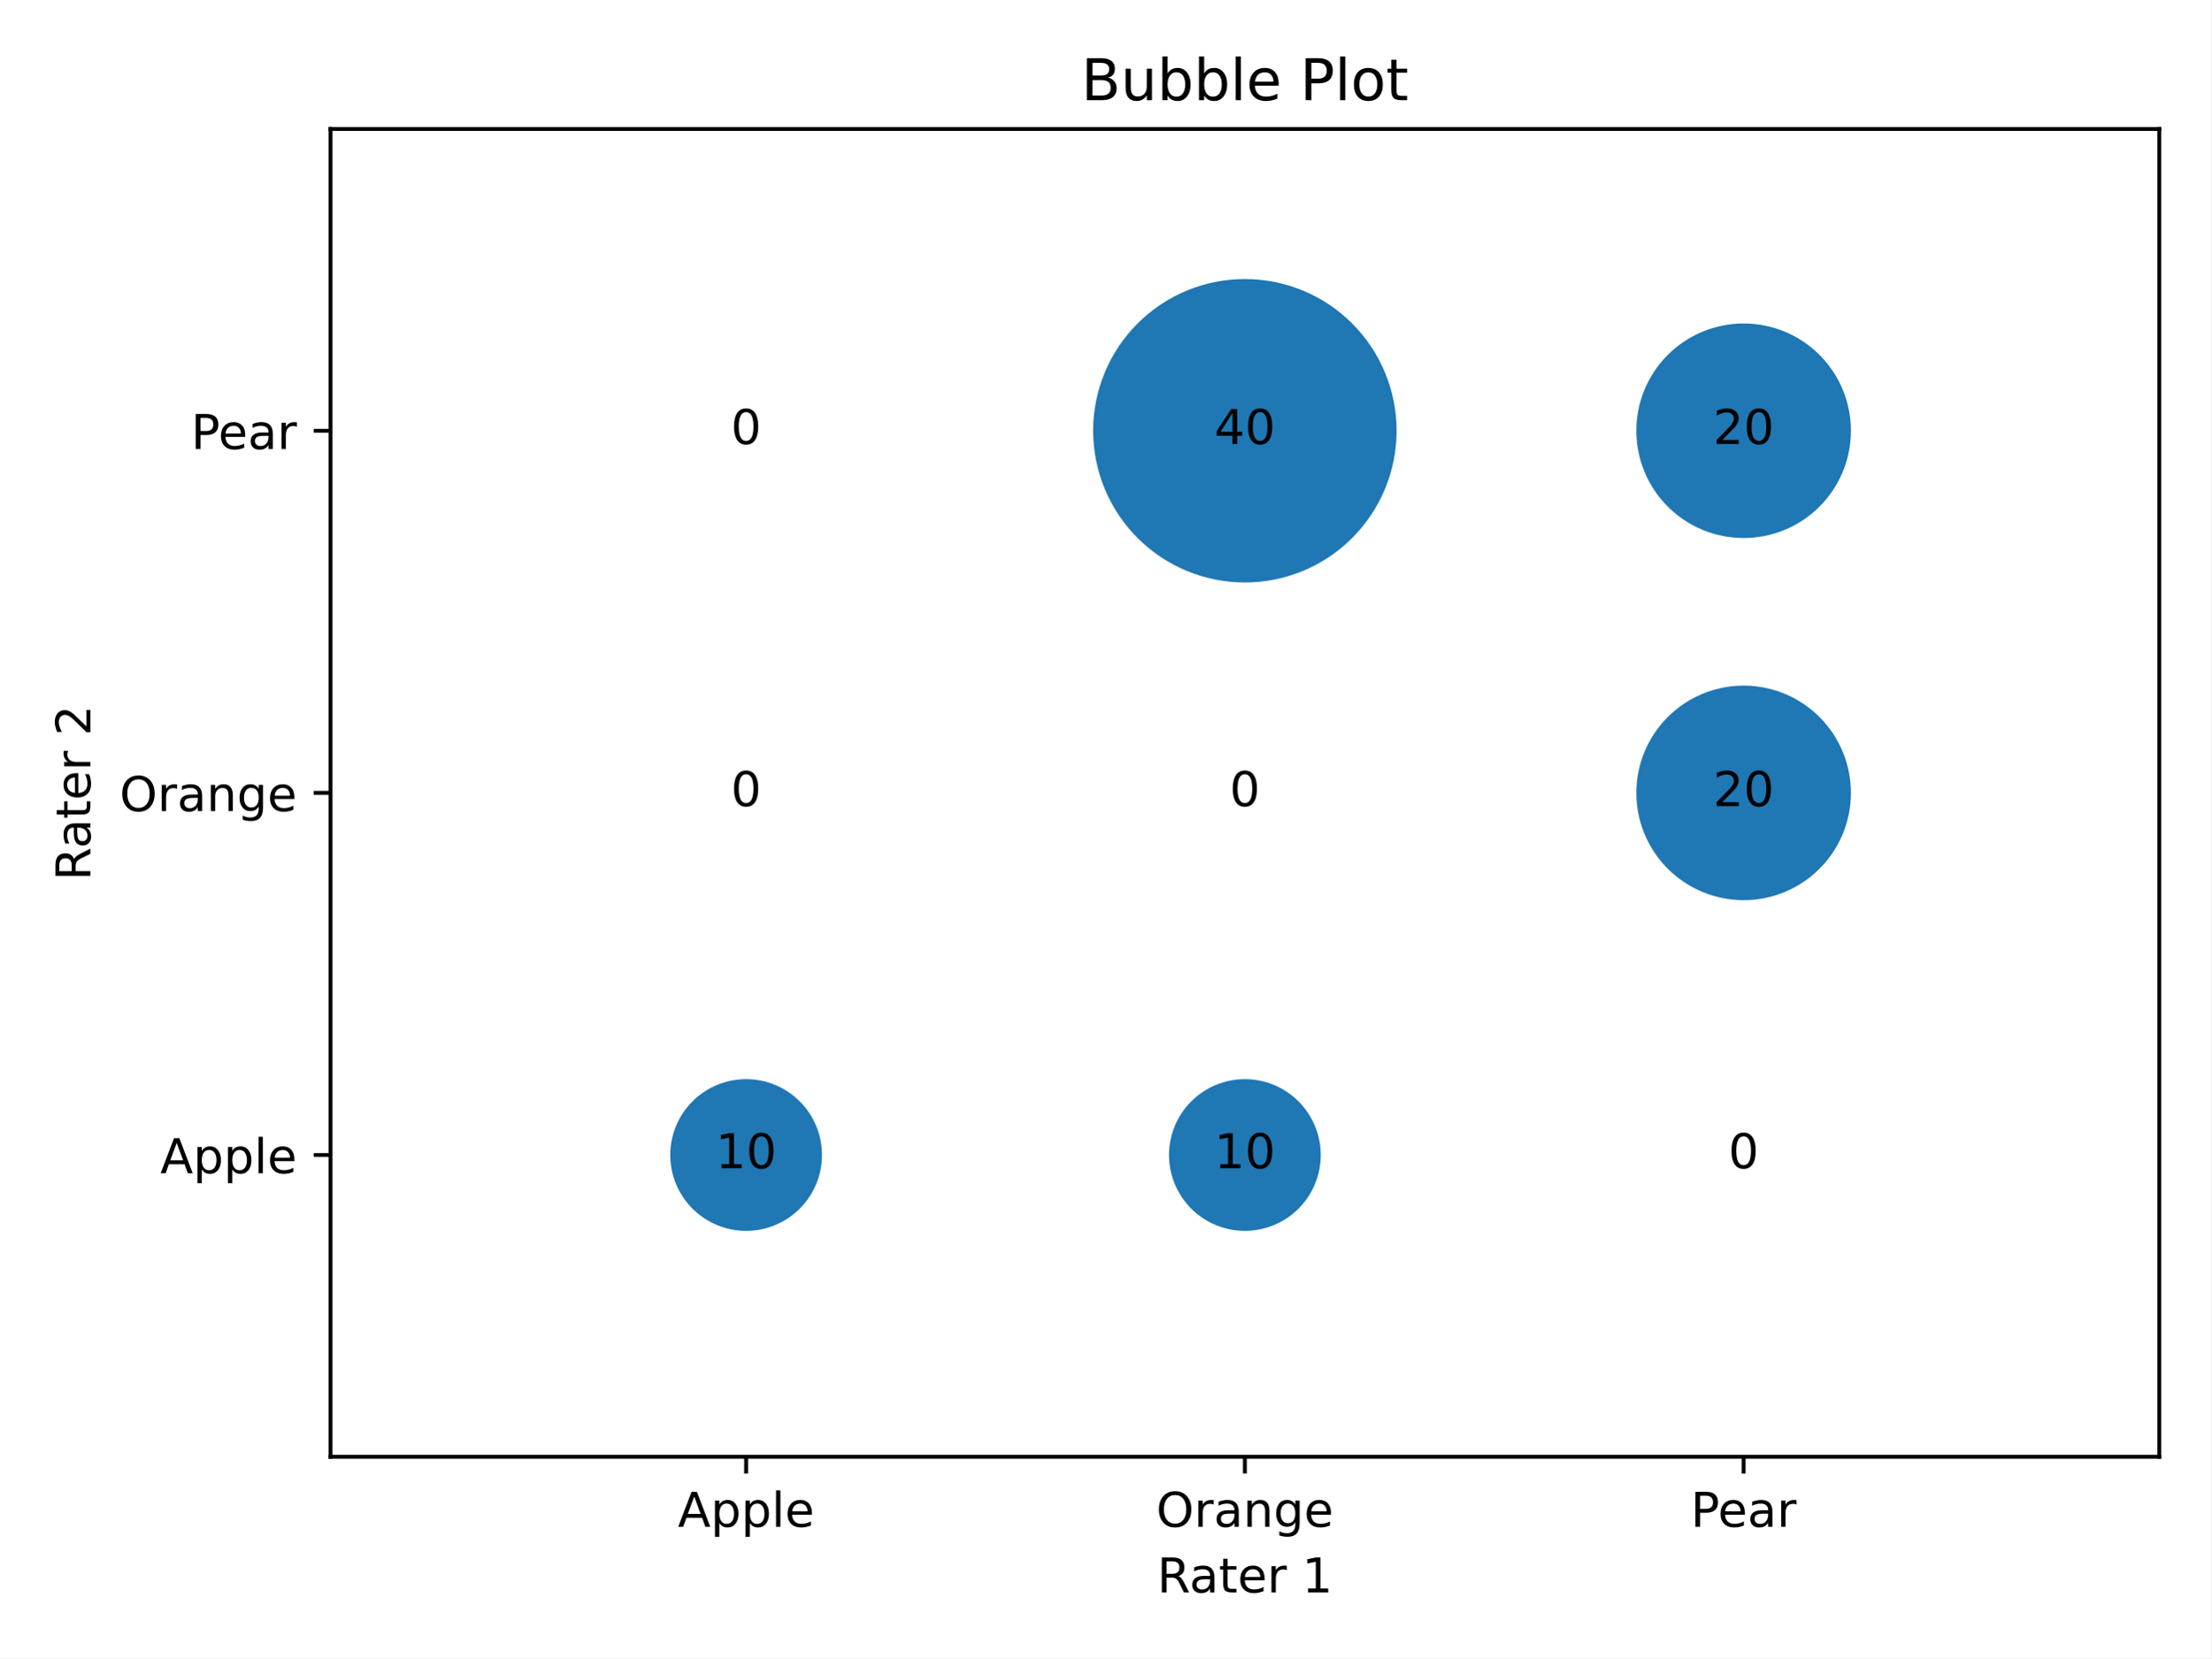
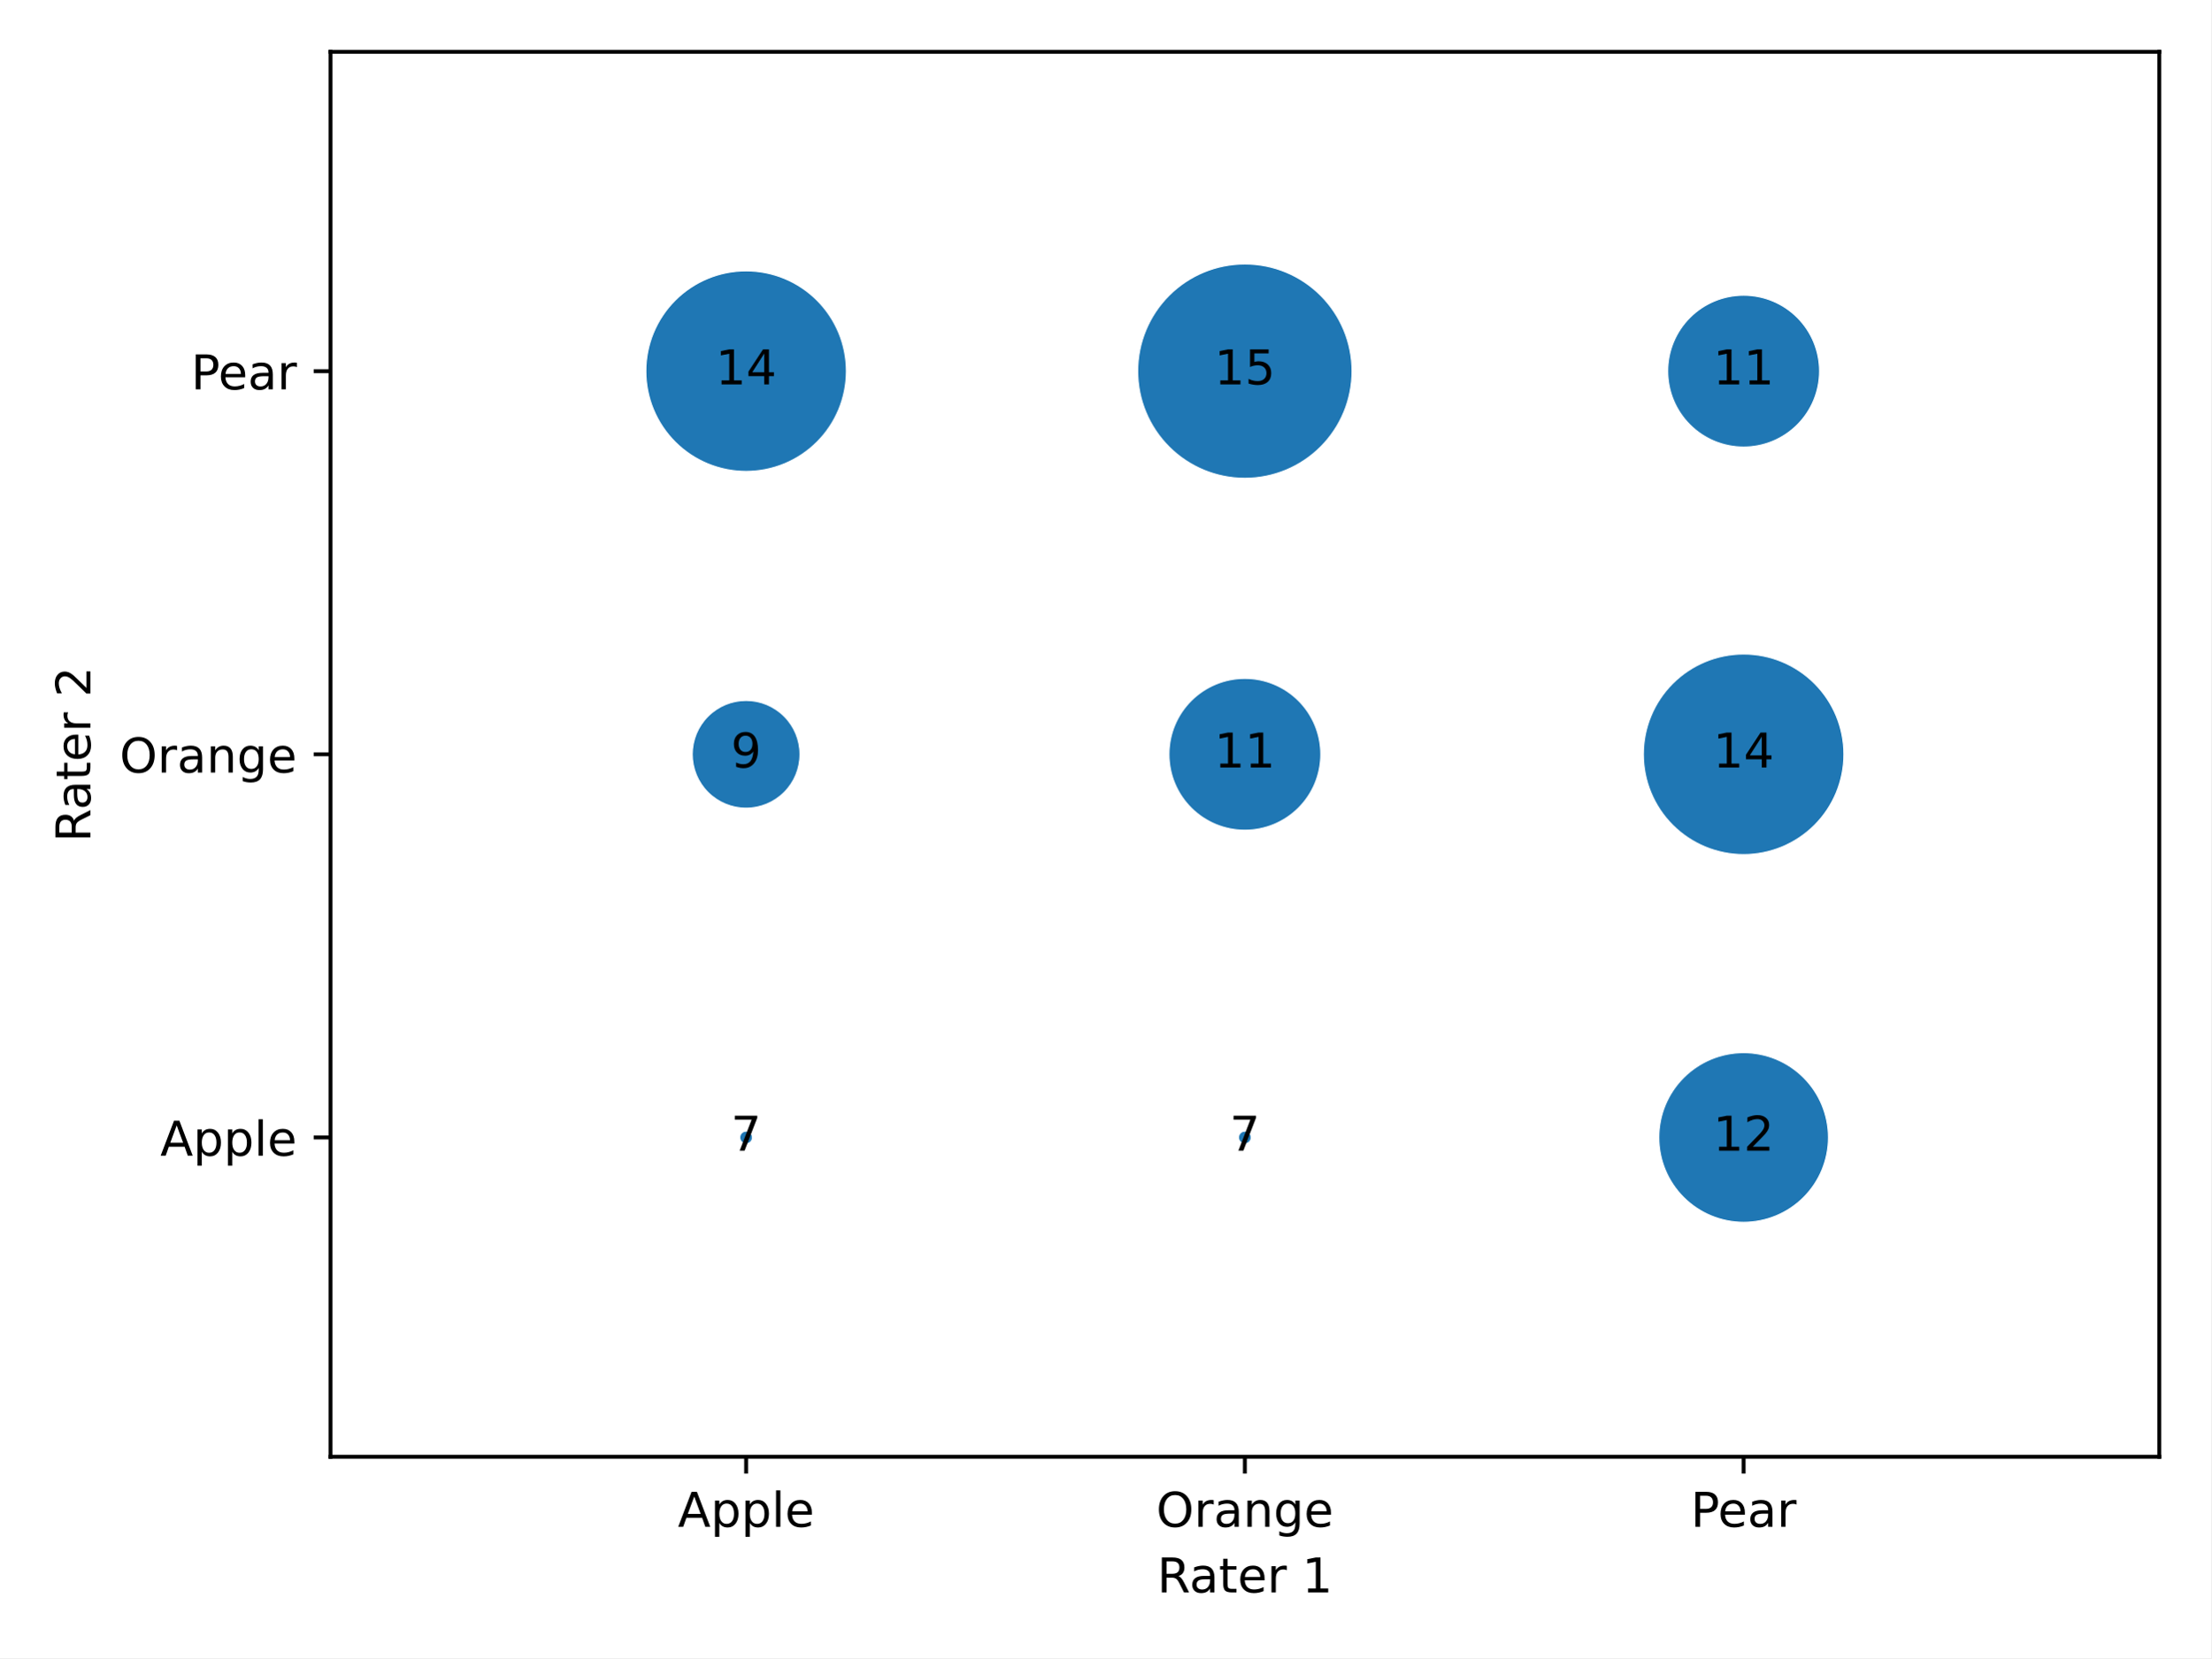
<svg xmlns="http://www.w3.org/2000/svg" xmlns:xlink="http://www.w3.org/1999/xlink" width="460.8pt" height="345.6pt" viewBox="0 0 460.8 345.6" version="1.1">
  <defs>
    <style type="text/css">*{stroke-linejoin: round; stroke-linecap: butt}</style>
  </defs>
  <g id="figure_1">
    <g id="patch_1">
      <path d="M 0 345.6  L 460.8 345.6  L 460.8 0  L 0 0  z " style="fill: #ffffff" />
    </g>
    <g id="axes_1">
      <g id="patch_2">
-         <path d="M 68.87 303.64  L 450 303.64  L 450 26.88  L 68.87 26.88  z " style="fill: #ffffff" />
+         <path d="M 68.87 303.64  L 450 303.64  L 450 10.8  L 68.87 10.8  z " style="fill: #ffffff" />
      </g>
      <g id="PathCollection_1">
-         <path d="M 155.49 256.551  C 159.684 256.551 163.706 254.885 166.671 251.92  C 169.636 248.955 171.302 244.933 171.302 240.74  C 171.302 236.547 169.636 232.525 166.671 229.56  C 163.706 226.595 159.684 224.929 155.49 224.929  C 151.297 224.929 147.275 226.595 144.31 229.56  C 141.345 232.525 139.679 236.547 139.679 240.74  C 139.679 244.933 141.345 248.955 144.31 251.92  C 147.275 254.885 151.297 256.551 155.49 256.551  z " clip-path="url(#p0a0ea84f0f)" style="fill: #1f77b4" />
-         <path d="M 155.49 165.26  C 155.49 165.26 155.49 165.26 155.49 165.26  C 155.49 165.26 155.49 165.26 155.49 165.26  C 155.49 165.26 155.49 165.26 155.49 165.26  C 155.49 165.26 155.49 165.26 155.49 165.26  C 155.49 165.26 155.49 165.26 155.49 165.26  C 155.49 165.26 155.49 165.26 155.49 165.26  C 155.49 165.26 155.49 165.26 155.49 165.26  C 155.49 165.26 155.49 165.26 155.49 165.26  z " clip-path="url(#p0a0ea84f0f)" style="fill: #1f77b4" />
-         <path d="M 155.49 89.78  C 155.49 89.78 155.49 89.78 155.49 89.78  C 155.49 89.78 155.49 89.78 155.49 89.78  C 155.49 89.78 155.49 89.78 155.49 89.78  C 155.49 89.78 155.49 89.78 155.49 89.78  C 155.49 89.78 155.49 89.78 155.49 89.78  C 155.49 89.78 155.49 89.78 155.49 89.78  C 155.49 89.78 155.49 89.78 155.49 89.78  C 155.49 89.78 155.49 89.78 155.49 89.78  z " clip-path="url(#p0a0ea84f0f)" style="fill: #1f77b4" />
-         <path d="M 259.435 256.551  C 263.628 256.551 267.65 254.885 270.615 251.92  C 273.58 248.955 275.246 244.933 275.246 240.74  C 275.246 236.547 273.58 232.525 270.615 229.56  C 267.65 226.595 263.628 224.929 259.435 224.929  C 255.242 224.929 251.22 226.595 248.255 229.56  C 245.29 232.525 243.624 236.547 243.624 240.74  C 243.624 244.933 245.29 248.955 248.255 251.92  C 251.22 254.885 255.242 256.551 259.435 256.551  z " clip-path="url(#p0a0ea84f0f)" style="fill: #1f77b4" />
-         <path d="M 259.435 165.26  C 259.435 165.26 259.435 165.26 259.435 165.26  C 259.435 165.26 259.435 165.26 259.435 165.26  C 259.435 165.26 259.435 165.26 259.435 165.26  C 259.435 165.26 259.435 165.26 259.435 165.26  C 259.435 165.26 259.435 165.26 259.435 165.26  C 259.435 165.26 259.435 165.26 259.435 165.26  C 259.435 165.26 259.435 165.26 259.435 165.26  C 259.435 165.26 259.435 165.26 259.435 165.26  z " clip-path="url(#p0a0ea84f0f)" style="fill: #1f77b4" />
-         <path d="M 259.435 121.403  C 267.821 121.403 275.866 118.071 281.796 112.141  C 287.726 106.211 291.058 98.166 291.058 89.78  C 291.058 81.394 287.726 73.349 281.796 67.419  C 275.866 61.489 267.821 58.157 259.435 58.157  C 251.049 58.157 243.004 61.489 237.074 67.419  C 231.144 73.349 227.812 81.394 227.812 89.78  C 227.812 98.166 231.144 106.211 237.074 112.141  C 243.004 118.071 251.049 121.403 259.435 121.403  z " clip-path="url(#p0a0ea84f0f)" style="fill: #1f77b4" />
-         <path d="M 363.38 240.74  C 363.38 240.74 363.38 240.74 363.38 240.74  C 363.38 240.74 363.38 240.74 363.38 240.74  C 363.38 240.74 363.38 240.74 363.38 240.74  C 363.38 240.74 363.38 240.74 363.38 240.74  C 363.38 240.74 363.38 240.74 363.38 240.74  C 363.38 240.74 363.38 240.74 363.38 240.74  C 363.38 240.74 363.38 240.74 363.38 240.74  C 363.38 240.74 363.38 240.74 363.38 240.74  z " clip-path="url(#p0a0ea84f0f)" style="fill: #1f77b4" />
-         <path d="M 363.38 187.621  C 369.31 187.621 374.998 185.265 379.191 181.071  C 383.384 176.878 385.74 171.19 385.74 165.26  C 385.74 159.33 383.384 153.642 379.191 149.449  C 374.998 145.255 369.31 142.899 363.38 142.899  C 357.449 142.899 351.761 145.255 347.568 149.449  C 343.375 153.642 341.019 159.33 341.019 165.26  C 341.019 171.19 343.375 176.878 347.568 181.071  C 351.761 185.265 357.449 187.621 363.38 187.621  z " clip-path="url(#p0a0ea84f0f)" style="fill: #1f77b4" />
-         <path d="M 363.38 112.141  C 369.31 112.141 374.998 109.785 379.191 105.591  C 383.384 101.398 385.74 95.71 385.74 89.78  C 385.74 83.85 383.384 78.162 379.191 73.969  C 374.998 69.775 369.31 67.419 363.38 67.419  C 357.449 67.419 351.761 69.775 347.568 73.969  C 343.375 78.162 341.019 83.85 341.019 89.78  C 341.019 95.71 343.375 101.398 347.568 105.591  C 351.761 109.785 357.449 112.141 363.38 112.141  z " clip-path="url(#p0a0ea84f0f)" style="fill: #1f77b4" />
+         <path d="M 155.49 238.408  C 155.841 238.408 156.178 238.269 156.426 238.021  C 156.674 237.773 156.813 237.436 156.813 237.085  C 156.813 236.735 156.674 236.398 156.426 236.15  C 156.178 235.902 155.841 235.763 155.49 235.763  C 155.14 235.763 154.803 235.902 154.555 236.15  C 154.307 236.398 154.168 236.735 154.168 237.085  C 154.168 237.436 154.307 237.773 154.555 238.021  C 154.803 238.269 155.14 238.408 155.49 238.408  z " clip-path="url(#p585dec422e)" style="fill: #1f77b4; stroke: #ffffff; stroke-width: 0.212" />
+         <path d="M 155.49 168.445  C 158.467 168.445 161.323 167.262 163.428 165.157  C 165.533 163.052 166.715 160.197 166.715 157.22  C 166.715 154.243 165.533 151.388 163.428 149.283  C 161.323 147.178 158.467 145.995 155.49 145.995  C 152.514 145.995 149.658 147.178 147.553 149.283  C 145.448 151.388 144.265 154.243 144.265 157.22  C 144.265 160.197 145.448 163.052 147.553 165.157  C 149.658 167.262 152.514 168.445 155.49 168.445  z " clip-path="url(#p585dec422e)" style="fill: #1f77b4; stroke: #ffffff; stroke-width: 0.212" />
+         <path d="M 155.49 98.25  C 161.032 98.25 166.347 96.048 170.266 92.13  C 174.184 88.211 176.386 82.896 176.386 77.355  C 176.386 71.813 174.184 66.498 170.266 62.579  C 166.347 58.661 161.032 56.459 155.49 56.459  C 149.949 56.459 144.634 58.661 140.715 62.579  C 136.797 66.498 134.595 71.813 134.595 77.355  C 134.595 82.896 136.797 88.211 140.715 92.13  C 144.634 96.048 149.949 98.25 155.49 98.25  z " clip-path="url(#p585dec422e)" style="fill: #1f77b4; stroke: #ffffff; stroke-width: 0.212" />
+         <path d="M 259.435 238.408  C 259.786 238.408 260.122 238.269 260.37 238.021  C 260.618 237.773 260.758 237.436 260.758 237.085  C 260.758 236.735 260.618 236.398 260.37 236.15  C 260.122 235.902 259.786 235.763 259.435 235.763  C 259.084 235.763 258.748 235.902 258.5 236.15  C 258.252 236.398 258.112 236.735 258.112 237.085  C 258.112 237.436 258.252 237.773 258.5 238.021  C 258.748 238.269 259.084 238.408 259.435 238.408  z " clip-path="url(#p585dec422e)" style="fill: #1f77b4; stroke: #ffffff; stroke-width: 0.212" />
+         <path d="M 259.435 173.039  C 263.63 173.039 267.654 171.372 270.621 168.406  C 273.587 165.439 275.254 161.415 275.254 157.22  C 275.254 153.025 273.587 149.001 270.621 146.034  C 267.654 143.068 263.63 141.401 259.435 141.401  C 255.24 141.401 251.216 143.068 248.249 146.034  C 245.283 149.001 243.616 153.025 243.616 157.22  C 243.616 161.415 245.283 165.439 248.249 168.406  C 251.216 171.372 255.24 173.039 259.435 173.039  z " clip-path="url(#p585dec422e)" style="fill: #1f77b4; stroke: #ffffff; stroke-width: 0.212" />
+         <path d="M 259.435 99.687  C 265.358 99.687 271.039 97.334 275.227 93.146  C 279.415 88.958 281.768 83.277 281.768 77.355  C 281.768 71.432 279.415 65.751 275.227 61.563  C 271.039 57.375 265.358 55.022 259.435 55.022  C 253.512 55.022 247.831 57.375 243.643 61.563  C 239.455 65.751 237.102 71.432 237.102 77.355  C 237.102 83.277 239.455 88.958 243.643 93.146  C 247.831 97.334 253.512 99.687 259.435 99.687  z " clip-path="url(#p585dec422e)" style="fill: #1f77b4; stroke: #ffffff; stroke-width: 0.212" />
+         <path d="M 363.38 254.76  C 368.067 254.76 372.563 252.897 375.877 249.583  C 379.191 246.269 381.054 241.773 381.054 237.085  C 381.054 232.398 379.191 227.902 375.877 224.588  C 372.563 221.274 368.067 219.411 363.38 219.411  C 358.692 219.411 354.196 221.274 350.882 224.588  C 347.568 227.902 345.705 232.398 345.705 237.085  C 345.705 241.773 347.568 246.269 350.882 249.583  C 354.196 252.897 358.692 254.76 363.38 254.76  z " clip-path="url(#p585dec422e)" style="fill: #1f77b4; stroke: #ffffff; stroke-width: 0.212" />
+         <path d="M 363.38 178.116  C 368.921 178.116 374.236 175.914 378.155 171.995  C 382.073 168.077 384.275 162.762 384.275 157.22  C 384.275 151.678 382.073 146.363 378.155 142.445  C 374.236 138.526 368.921 136.324 363.38 136.324  C 357.838 136.324 352.523 138.526 348.604 142.445  C 344.686 146.363 342.484 151.678 342.484 157.22  C 342.484 162.762 344.686 168.077 348.604 171.995  C 352.523 175.914 357.838 178.116 363.38 178.116  z " clip-path="url(#p585dec422e)" style="fill: #1f77b4; stroke: #ffffff; stroke-width: 0.212" />
+         <path d="M 363.38 93.174  C 367.575 93.174 371.599 91.507 374.565 88.54  C 377.532 85.574 379.199 81.55 379.199 77.355  C 379.199 73.159 377.532 69.135 374.565 66.169  C 371.599 63.202 367.575 61.535 363.38 61.535  C 359.184 61.535 355.16 63.202 352.194 66.169  C 349.227 69.135 347.56 73.159 347.56 77.355  C 347.56 81.55 349.227 85.574 352.194 88.54  C 355.16 91.507 359.184 93.174 363.38 93.174  z " clip-path="url(#p585dec422e)" style="fill: #1f77b4; stroke: #ffffff; stroke-width: 0.212" />
      </g>
      <g id="matplotlib.axis_1">
        <g id="xtick_1">
          <g id="line2d_1">
            <defs>
-               <path id="m7e592aab4f" d="M 0 0  L 0 3.5  " style="stroke: #000000; stroke-width: 0.8" />
-             </defs>
-             <g>
-               <use xlink:href="#m7e592aab4f" x="155.49" y="303.64" style="stroke: #000000; stroke-width: 0.8" />
+               <path id="mc8b354375b" d="M 0 0  L 0 3.5  " style="stroke: #000000; stroke-width: 0.8" />
+             </defs>
+             <g>
+               <use xlink:href="#mc8b354375b" x="155.49" y="303.64" style="stroke: #000000; stroke-width: 0.8" />
            </g>
          </g>
          <g id="text_1">
            <g transform="translate(141.2561 318.2384) scale(0.1 -0.1)">
              <defs>
                <path id="DejaVuSans-41" d="M 2188 4044  L 1331 1722  L 3047 1722  L 2188 4044  z M 1831 4666  L 2547 4666  L 4325 0  L 3669 0  L 3244 1197  L 1141 1197  L 716 0  L 50 0  L 1831 4666  z " transform="scale(0.015625)" />
                <path id="DejaVuSans-70" d="M 1159 525  L 1159 -1331  L 581 -1331  L 581 3500  L 1159 3500  L 1159 2969  Q 1341 3281 1617 3432  Q 1894 3584 2278 3584  Q 2916 3584 3314 3078  Q 3713 2572 3713 1747  Q 3713 922 3314 415  Q 2916 -91 2278 -91  Q 1894 -91 1617 61  Q 1341 213 1159 525  z M 3116 1747  Q 3116 2381 2855 2742  Q 2594 3103 2138 3103  Q 1681 3103 1420 2742  Q 1159 2381 1159 1747  Q 1159 1113 1420 752  Q 1681 391 2138 391  Q 2594 391 2855 752  Q 3116 1113 3116 1747  z " transform="scale(0.015625)" />
                <path id="DejaVuSans-6c" d="M 603 4863  L 1178 4863  L 1178 0  L 603 0  L 603 4863  z " transform="scale(0.015625)" />
                <path id="DejaVuSans-65" d="M 3597 1894  L 3597 1613  L 953 1613  Q 991 1019 1311 708  Q 1631 397 2203 397  Q 2534 397 2845 478  Q 3156 559 3463 722  L 3463 178  Q 3153 47 2828 -22  Q 2503 -91 2169 -91  Q 1331 -91 842 396  Q 353 884 353 1716  Q 353 2575 817 3079  Q 1281 3584 2069 3584  Q 2775 3584 3186 3129  Q 3597 2675 3597 1894  z M 3022 2063  Q 3016 2534 2758 2815  Q 2500 3097 2075 3097  Q 1594 3097 1305 2825  Q 1016 2553 972 2059  L 3022 2063  z " transform="scale(0.015625)" />
              </defs>
              <use xlink:href="#DejaVuSans-41" />
              <use xlink:href="#DejaVuSans-70" x="68.408" />
              <use xlink:href="#DejaVuSans-70" x="131.885" />
              <use xlink:href="#DejaVuSans-6c" x="195.361" />
              <use xlink:href="#DejaVuSans-65" x="223.145" />
            </g>
          </g>
        </g>
        <g id="xtick_2">
          <g id="line2d_2">
            <g>
-               <use xlink:href="#m7e592aab4f" x="259.435" y="303.64" style="stroke: #000000; stroke-width: 0.8" />
+               <use xlink:href="#mc8b354375b" x="259.435" y="303.64" style="stroke: #000000; stroke-width: 0.8" />
            </g>
          </g>
          <g id="text_2">
            <g transform="translate(240.96 318.2384) scale(0.1 -0.1)">
              <defs>
                <path id="DejaVuSans-4f" d="M 2522 4238  Q 1834 4238 1429 3725  Q 1025 3213 1025 2328  Q 1025 1447 1429 934  Q 1834 422 2522 422  Q 3209 422 3611 934  Q 4013 1447 4013 2328  Q 4013 3213 3611 3725  Q 3209 4238 2522 4238  z M 2522 4750  Q 3503 4750 4090 4092  Q 4678 3434 4678 2328  Q 4678 1225 4090 567  Q 3503 -91 2522 -91  Q 1538 -91 948 565  Q 359 1222 359 2328  Q 359 3434 948 4092  Q 1538 4750 2522 4750  z " transform="scale(0.015625)" />
                <path id="DejaVuSans-72" d="M 2631 2963  Q 2534 3019 2420 3045  Q 2306 3072 2169 3072  Q 1681 3072 1420 2755  Q 1159 2438 1159 1844  L 1159 0  L 581 0  L 581 3500  L 1159 3500  L 1159 2956  Q 1341 3275 1631 3429  Q 1922 3584 2338 3584  Q 2397 3584 2469 3576  Q 2541 3569 2628 3553  L 2631 2963  z " transform="scale(0.015625)" />
                <path id="DejaVuSans-61" d="M 2194 1759  Q 1497 1759 1228 1600  Q 959 1441 959 1056  Q 959 750 1161 570  Q 1363 391 1709 391  Q 2188 391 2477 730  Q 2766 1069 2766 1631  L 2766 1759  L 2194 1759  z M 3341 1997  L 3341 0  L 2766 0  L 2766 531  Q 2569 213 2275 61  Q 1981 -91 1556 -91  Q 1019 -91 701 211  Q 384 513 384 1019  Q 384 1609 779 1909  Q 1175 2209 1959 2209  L 2766 2209  L 2766 2266  Q 2766 2663 2505 2880  Q 2244 3097 1772 3097  Q 1472 3097 1187 3025  Q 903 2953 641 2809  L 641 3341  Q 956 3463 1253 3523  Q 1550 3584 1831 3584  Q 2591 3584 2966 3190  Q 3341 2797 3341 1997  z " transform="scale(0.015625)" />
                <path id="DejaVuSans-6e" d="M 3513 2113  L 3513 0  L 2938 0  L 2938 2094  Q 2938 2591 2744 2837  Q 2550 3084 2163 3084  Q 1697 3084 1428 2787  Q 1159 2491 1159 1978  L 1159 0  L 581 0  L 581 3500  L 1159 3500  L 1159 2956  Q 1366 3272 1645 3428  Q 1925 3584 2291 3584  Q 2894 3584 3203 3211  Q 3513 2838 3513 2113  z " transform="scale(0.015625)" />
                <path id="DejaVuSans-67" d="M 2906 1791  Q 2906 2416 2648 2759  Q 2391 3103 1925 3103  Q 1463 3103 1205 2759  Q 947 2416 947 1791  Q 947 1169 1205 825  Q 1463 481 1925 481  Q 2391 481 2648 825  Q 2906 1169 2906 1791  z M 3481 434  Q 3481 -459 3084 -895  Q 2688 -1331 1869 -1331  Q 1566 -1331 1297 -1286  Q 1028 -1241 775 -1147  L 775 -588  Q 1028 -725 1275 -790  Q 1522 -856 1778 -856  Q 2344 -856 2625 -561  Q 2906 -266 2906 331  L 2906 616  Q 2728 306 2450 153  Q 2172 0 1784 0  Q 1141 0 747 490  Q 353 981 353 1791  Q 353 2603 747 3093  Q 1141 3584 1784 3584  Q 2172 3584 2450 3431  Q 2728 3278 2906 2969  L 2906 3500  L 3481 3500  L 3481 434  z " transform="scale(0.015625)" />
              </defs>
              <use xlink:href="#DejaVuSans-4f" />
              <use xlink:href="#DejaVuSans-72" x="78.711" />
              <use xlink:href="#DejaVuSans-61" x="119.824" />
              <use xlink:href="#DejaVuSans-6e" x="181.104" />
              <use xlink:href="#DejaVuSans-67" x="244.482" />
              <use xlink:href="#DejaVuSans-65" x="307.959" />
            </g>
          </g>
        </g>
        <g id="xtick_3">
          <g id="line2d_3">
            <g>
-               <use xlink:href="#m7e592aab4f" x="363.38" y="303.64" style="stroke: #000000; stroke-width: 0.8" />
+               <use xlink:href="#mc8b354375b" x="363.38" y="303.64" style="stroke: #000000; stroke-width: 0.8" />
            </g>
          </g>
          <g id="text_3">
            <g transform="translate(352.3499 318.2384) scale(0.1 -0.1)">
              <defs>
                <path id="DejaVuSans-50" d="M 1259 4147  L 1259 2394  L 2053 2394  Q 2494 2394 2734 2622  Q 2975 2850 2975 3272  Q 2975 3691 2734 3919  Q 2494 4147 2053 4147  L 1259 4147  z M 628 4666  L 2053 4666  Q 2838 4666 3239 4311  Q 3641 3956 3641 3272  Q 3641 2581 3239 2228  Q 2838 1875 2053 1875  L 1259 1875  L 1259 0  L 628 0  L 628 4666  z " transform="scale(0.015625)" />
              </defs>
              <use xlink:href="#DejaVuSans-50" />
              <use xlink:href="#DejaVuSans-65" x="56.678" />
              <use xlink:href="#DejaVuSans-61" x="118.201" />
              <use xlink:href="#DejaVuSans-72" x="179.48" />
            </g>
          </g>
        </g>
        <g id="text_4">
          <g transform="translate(241.1467 331.9166) scale(0.1 -0.1)">
            <defs>
              <path id="DejaVuSans-52" d="M 2841 2188  Q 3044 2119 3236 1894  Q 3428 1669 3622 1275  L 4263 0  L 3584 0  L 2988 1197  Q 2756 1666 2539 1819  Q 2322 1972 1947 1972  L 1259 1972  L 1259 0  L 628 0  L 628 4666  L 2053 4666  Q 2853 4666 3247 4331  Q 3641 3997 3641 3322  Q 3641 2881 3436 2590  Q 3231 2300 2841 2188  z M 1259 4147  L 1259 2491  L 2053 2491  Q 2509 2491 2742 2702  Q 2975 2913 2975 3322  Q 2975 3731 2742 3939  Q 2509 4147 2053 4147  L 1259 4147  z " transform="scale(0.015625)" />
              <path id="DejaVuSans-74" d="M 1172 4494  L 1172 3500  L 2356 3500  L 2356 3053  L 1172 3053  L 1172 1153  Q 1172 725 1289 603  Q 1406 481 1766 481  L 2356 481  L 2356 0  L 1766 0  Q 1100 0 847 248  Q 594 497 594 1153  L 594 3053  L 172 3053  L 172 3500  L 594 3500  L 594 4494  L 1172 4494  z " transform="scale(0.015625)" />
              <path id="DejaVuSans-20" transform="scale(0.015625)" />
              <path id="DejaVuSans-31" d="M 794 531  L 1825 531  L 1825 4091  L 703 3866  L 703 4441  L 1819 4666  L 2450 4666  L 2450 531  L 3481 531  L 3481 0  L 794 0  L 794 531  z " transform="scale(0.015625)" />
            </defs>
            <use xlink:href="#DejaVuSans-52" />
            <use xlink:href="#DejaVuSans-61" x="67.232" />
            <use xlink:href="#DejaVuSans-74" x="128.512" />
            <use xlink:href="#DejaVuSans-65" x="167.721" />
            <use xlink:href="#DejaVuSans-72" x="229.244" />
            <use xlink:href="#DejaVuSans-20" x="270.357" />
            <use xlink:href="#DejaVuSans-31" x="302.145" />
          </g>
        </g>
      </g>
      <g id="matplotlib.axis_2">
        <g id="ytick_1">
          <g id="line2d_4">
            <defs>
-               <path id="m345cebeab2" d="M 0 0  L -3.5 0  " style="stroke: #000000; stroke-width: 0.8" />
-             </defs>
-             <g>
-               <use xlink:href="#m345cebeab2" x="68.87" y="240.74" style="stroke: #000000; stroke-width: 0.8" />
+               <path id="mecf3ba0045" d="M 0 0  L -3.5 0  " style="stroke: #000000; stroke-width: 0.8" />
+             </defs>
+             <g>
+               <use xlink:href="#mecf3ba0045" x="68.87" y="237.085" style="stroke: #000000; stroke-width: 0.8" />
            </g>
          </g>
          <g id="text_5">
-             <g transform="translate(33.40125 244.5392) scale(0.1 -0.1)">
+             <g transform="translate(33.40125 240.8847) scale(0.1 -0.1)">
              <use xlink:href="#DejaVuSans-41" />
              <use xlink:href="#DejaVuSans-70" x="68.408" />
              <use xlink:href="#DejaVuSans-70" x="131.885" />
              <use xlink:href="#DejaVuSans-6c" x="195.361" />
              <use xlink:href="#DejaVuSans-65" x="223.145" />
            </g>
          </g>
        </g>
        <g id="ytick_2">
          <g id="line2d_5">
            <g>
-               <use xlink:href="#m345cebeab2" x="68.87" y="165.26" style="stroke: #000000; stroke-width: 0.8" />
+               <use xlink:href="#mecf3ba0045" x="68.87" y="157.22" style="stroke: #000000; stroke-width: 0.8" />
            </g>
          </g>
          <g id="text_6">
-             <g transform="translate(24.92 169.0592) scale(0.1 -0.1)">
+             <g transform="translate(24.92 161.0192) scale(0.1 -0.1)">
              <use xlink:href="#DejaVuSans-4f" />
              <use xlink:href="#DejaVuSans-72" x="78.711" />
              <use xlink:href="#DejaVuSans-61" x="119.824" />
              <use xlink:href="#DejaVuSans-6e" x="181.104" />
              <use xlink:href="#DejaVuSans-67" x="244.482" />
              <use xlink:href="#DejaVuSans-65" x="307.959" />
            </g>
          </g>
        </g>
        <g id="ytick_3">
          <g id="line2d_6">
            <g>
-               <use xlink:href="#m345cebeab2" x="68.87" y="89.78" style="stroke: #000000; stroke-width: 0.8" />
+               <use xlink:href="#mecf3ba0045" x="68.87" y="77.355" style="stroke: #000000; stroke-width: 0.8" />
            </g>
          </g>
          <g id="text_7">
-             <g transform="translate(39.81063 93.57922) scale(0.1 -0.1)">
+             <g transform="translate(39.81063 81.15376) scale(0.1 -0.1)">
              <use xlink:href="#DejaVuSans-50" />
              <use xlink:href="#DejaVuSans-65" x="56.678" />
              <use xlink:href="#DejaVuSans-61" x="118.201" />
              <use xlink:href="#DejaVuSans-72" x="179.48" />
            </g>
          </g>
        </g>
        <g id="text_8">
-           <g transform="translate(18.84031 183.5483) rotate(-90) scale(0.1 -0.1)">
+           <g transform="translate(18.84031 175.5083) rotate(-90) scale(0.1 -0.1)">
            <defs>
              <path id="DejaVuSans-32" d="M 1228 531  L 3431 531  L 3431 0  L 469 0  L 469 531  Q 828 903 1448 1529  Q 2069 2156 2228 2338  Q 2531 2678 2651 2914  Q 2772 3150 2772 3378  Q 2772 3750 2511 3984  Q 2250 4219 1831 4219  Q 1534 4219 1204 4116  Q 875 4013 500 3803  L 500 4441  Q 881 4594 1212 4672  Q 1544 4750 1819 4750  Q 2544 4750 2975 4387  Q 3406 4025 3406 3419  Q 3406 3131 3298 2873  Q 3191 2616 2906 2266  Q 2828 2175 2409 1742  Q 1991 1309 1228 531  z " transform="scale(0.015625)" />
            </defs>
            <use xlink:href="#DejaVuSans-52" />
            <use xlink:href="#DejaVuSans-61" x="67.232" />
            <use xlink:href="#DejaVuSans-74" x="128.512" />
            <use xlink:href="#DejaVuSans-65" x="167.721" />
            <use xlink:href="#DejaVuSans-72" x="229.244" />
            <use xlink:href="#DejaVuSans-20" x="270.357" />
            <use xlink:href="#DejaVuSans-32" x="302.145" />
          </g>
        </g>
      </g>
      <g id="patch_3">
-         <path d="M 68.87 303.64  L 68.87 26.88  " style="fill: none; stroke: #000000; stroke-width: 0.8; stroke-linejoin: miter; stroke-linecap: square" />
+         <path d="M 68.87 303.64  L 68.87 10.8  " style="fill: none; stroke: #000000; stroke-width: 0.8; stroke-linejoin: miter; stroke-linecap: square" />
      </g>
      <g id="patch_4">
-         <path d="M 450 303.64  L 450 26.88  " style="fill: none; stroke: #000000; stroke-width: 0.8; stroke-linejoin: miter; stroke-linecap: square" />
+         <path d="M 450 303.64  L 450 10.8  " style="fill: none; stroke: #000000; stroke-width: 0.8; stroke-linejoin: miter; stroke-linecap: square" />
      </g>
      <g id="patch_5">
        <path d="M 68.87 303.64  L 450 303.64  " style="fill: none; stroke: #000000; stroke-width: 0.8; stroke-linejoin: miter; stroke-linecap: square" />
      </g>
      <g id="patch_6">
-         <path d="M 68.87 26.88  L 450 26.88  " style="fill: none; stroke: #000000; stroke-width: 0.8; stroke-linejoin: miter; stroke-linecap: square" />
+         <path d="M 68.87 10.8  L 450 10.8  " style="fill: none; stroke: #000000; stroke-width: 0.8; stroke-linejoin: miter; stroke-linecap: square" />
      </g>
      <g id="text_9">
-         <g transform="translate(149.128 243.4994) scale(0.1 -0.1)">
-           <defs>
-             <path id="DejaVuSans-30" d="M 2034 4250  Q 1547 4250 1301 3770  Q 1056 3291 1056 2328  Q 1056 1369 1301 889  Q 1547 409 2034 409  Q 2525 409 2770 889  Q 3016 1369 3016 2328  Q 3016 3291 2770 3770  Q 2525 4250 2034 4250  z M 2034 4750  Q 2819 4750 3233 4129  Q 3647 3509 3647 2328  Q 3647 1150 3233 529  Q 2819 -91 2034 -91  Q 1250 -91 836 529  Q 422 1150 422 2328  Q 422 3509 836 4129  Q 1250 4750 2034 4750  z " transform="scale(0.015625)" />
-           </defs>
-           <use xlink:href="#DejaVuSans-31" />
-           <use xlink:href="#DejaVuSans-30" x="63.623" />
+         <g transform="translate(152.3092 239.8448) scale(0.1 -0.1)">
+           <defs>
+             <path id="DejaVuSans-37" d="M 525 4666  L 3525 4666  L 3525 4397  L 1831 0  L 1172 0  L 2766 4134  L 525 4134  L 525 4666  z " transform="scale(0.015625)" />
+           </defs>
+           <use xlink:href="#DejaVuSans-37" />
        </g>
      </g>
      <g id="text_10">
-         <g transform="translate(152.3092 168.0194) scale(0.1 -0.1)">
-           <use xlink:href="#DejaVuSans-30" />
+         <g transform="translate(152.3092 159.9794) scale(0.1 -0.1)">
+           <defs>
+             <path id="DejaVuSans-39" d="M 703 97  L 703 672  Q 941 559 1184 500  Q 1428 441 1663 441  Q 2288 441 2617 861  Q 2947 1281 2994 2138  Q 2813 1869 2534 1725  Q 2256 1581 1919 1581  Q 1219 1581 811 2004  Q 403 2428 403 3163  Q 403 3881 828 4315  Q 1253 4750 1959 4750  Q 2769 4750 3195 4129  Q 3622 3509 3622 2328  Q 3622 1225 3098 567  Q 2575 -91 1691 -91  Q 1453 -91 1209 -44  Q 966 3 703 97  z M 1959 2075  Q 2384 2075 2632 2365  Q 2881 2656 2881 3163  Q 2881 3666 2632 3958  Q 2384 4250 1959 4250  Q 1534 4250 1286 3958  Q 1038 3666 1038 3163  Q 1038 2656 1286 2365  Q 1534 2075 1959 2075  z " transform="scale(0.015625)" />
+           </defs>
+           <use xlink:href="#DejaVuSans-39" />
        </g>
      </g>
      <g id="text_11">
-         <g transform="translate(152.3092 92.53938) scale(0.1 -0.1)">
-           <use xlink:href="#DejaVuSans-30" />
+         <g transform="translate(149.128 80.11392) scale(0.1 -0.1)">
+           <defs>
+             <path id="DejaVuSans-34" d="M 2419 4116  L 825 1625  L 2419 1625  L 2419 4116  z M 2253 4666  L 3047 4666  L 3047 1625  L 3713 1625  L 3713 1100  L 3047 1100  L 3047 0  L 2419 0  L 2419 1100  L 313 1100  L 313 1709  L 2253 4666  z " transform="scale(0.015625)" />
+           </defs>
+           <use xlink:href="#DejaVuSans-31" />
+           <use xlink:href="#DejaVuSans-34" x="63.623" />
        </g>
      </g>
      <g id="text_12">
-         <g transform="translate(253.0725 243.4994) scale(0.1 -0.1)">
-           <use xlink:href="#DejaVuSans-31" />
-           <use xlink:href="#DejaVuSans-30" x="63.623" />
+         <g transform="translate(256.2538 239.8448) scale(0.1 -0.1)">
+           <use xlink:href="#DejaVuSans-37" />
        </g>
      </g>
      <g id="text_13">
-         <g transform="translate(256.2538 168.0194) scale(0.1 -0.1)">
-           <use xlink:href="#DejaVuSans-30" />
+         <g transform="translate(253.0725 159.9794) scale(0.1 -0.1)">
+           <use xlink:href="#DejaVuSans-31" />
+           <use xlink:href="#DejaVuSans-31" x="63.623" />
        </g>
      </g>
      <g id="text_14">
-         <g transform="translate(253.0725 92.53938) scale(0.1 -0.1)">
-           <defs>
-             <path id="DejaVuSans-34" d="M 2419 4116  L 825 1625  L 2419 1625  L 2419 4116  z M 2253 4666  L 3047 4666  L 3047 1625  L 3713 1625  L 3713 1100  L 3047 1100  L 3047 0  L 2419 0  L 2419 1100  L 313 1100  L 313 1709  L 2253 4666  z " transform="scale(0.015625)" />
-           </defs>
-           <use xlink:href="#DejaVuSans-34" />
-           <use xlink:href="#DejaVuSans-30" x="63.623" />
+         <g transform="translate(253.0725 80.11392) scale(0.1 -0.1)">
+           <defs>
+             <path id="DejaVuSans-35" d="M 691 4666  L 3169 4666  L 3169 4134  L 1269 4134  L 1269 2991  Q 1406 3038 1543 3061  Q 1681 3084 1819 3084  Q 2600 3084 3056 2656  Q 3513 2228 3513 1497  Q 3513 744 3044 326  Q 2575 -91 1722 -91  Q 1428 -91 1123 -41  Q 819 9 494 109  L 494 744  Q 775 591 1075 516  Q 1375 441 1709 441  Q 2250 441 2565 725  Q 2881 1009 2881 1497  Q 2881 1984 2565 2268  Q 2250 2553 1709 2553  Q 1456 2553 1204 2497  Q 953 2441 691 2322  L 691 4666  z " transform="scale(0.015625)" />
+           </defs>
+           <use xlink:href="#DejaVuSans-31" />
+           <use xlink:href="#DejaVuSans-35" x="63.623" />
        </g>
      </g>
      <g id="text_15">
-         <g transform="translate(360.1983 243.4994) scale(0.1 -0.1)">
-           <use xlink:href="#DejaVuSans-30" />
+         <g transform="translate(357.017 239.8448) scale(0.1 -0.1)">
+           <use xlink:href="#DejaVuSans-31" />
+           <use xlink:href="#DejaVuSans-32" x="63.623" />
        </g>
      </g>
      <g id="text_16">
-         <g transform="translate(357.017 168.0194) scale(0.1 -0.1)">
-           <use xlink:href="#DejaVuSans-32" />
-           <use xlink:href="#DejaVuSans-30" x="63.623" />
+         <g transform="translate(357.017 159.9794) scale(0.1 -0.1)">
+           <use xlink:href="#DejaVuSans-31" />
+           <use xlink:href="#DejaVuSans-34" x="63.623" />
        </g>
      </g>
      <g id="text_17">
-         <g transform="translate(357.017 92.53938) scale(0.1 -0.1)">
-           <use xlink:href="#DejaVuSans-32" />
-           <use xlink:href="#DejaVuSans-30" x="63.623" />
-         </g>
-       </g>
-       <g id="text_18">
-         <g transform="translate(225.3241 20.88) scale(0.12 -0.12)">
-           <defs>
-             <path id="DejaVuSans-42" d="M 1259 2228  L 1259 519  L 2272 519  Q 2781 519 3026 730  Q 3272 941 3272 1375  Q 3272 1813 3026 2020  Q 2781 2228 2272 2228  L 1259 2228  z M 1259 4147  L 1259 2741  L 2194 2741  Q 2656 2741 2882 2914  Q 3109 3088 3109 3444  Q 3109 3797 2882 3972  Q 2656 4147 2194 4147  L 1259 4147  z M 628 4666  L 2241 4666  Q 2963 4666 3353 4366  Q 3744 4066 3744 3513  Q 3744 3084 3544 2831  Q 3344 2578 2956 2516  Q 3422 2416 3680 2098  Q 3938 1781 3938 1306  Q 3938 681 3513 340  Q 3088 0 2303 0  L 628 0  L 628 4666  z " transform="scale(0.015625)" />
-             <path id="DejaVuSans-75" d="M 544 1381  L 544 3500  L 1119 3500  L 1119 1403  Q 1119 906 1312 657  Q 1506 409 1894 409  Q 2359 409 2629 706  Q 2900 1003 2900 1516  L 2900 3500  L 3475 3500  L 3475 0  L 2900 0  L 2900 538  Q 2691 219 2414 64  Q 2138 -91 1772 -91  Q 1169 -91 856 284  Q 544 659 544 1381  z M 1991 3584  L 1991 3584  z " transform="scale(0.015625)" />
-             <path id="DejaVuSans-62" d="M 3116 1747  Q 3116 2381 2855 2742  Q 2594 3103 2138 3103  Q 1681 3103 1420 2742  Q 1159 2381 1159 1747  Q 1159 1113 1420 752  Q 1681 391 2138 391  Q 2594 391 2855 752  Q 3116 1113 3116 1747  z M 1159 2969  Q 1341 3281 1617 3432  Q 1894 3584 2278 3584  Q 2916 3584 3314 3078  Q 3713 2572 3713 1747  Q 3713 922 3314 415  Q 2916 -91 2278 -91  Q 1894 -91 1617 61  Q 1341 213 1159 525  L 1159 0  L 581 0  L 581 4863  L 1159 4863  L 1159 2969  z " transform="scale(0.015625)" />
-             <path id="DejaVuSans-6f" d="M 1959 3097  Q 1497 3097 1228 2736  Q 959 2375 959 1747  Q 959 1119 1226 758  Q 1494 397 1959 397  Q 2419 397 2687 759  Q 2956 1122 2956 1747  Q 2956 2369 2687 2733  Q 2419 3097 1959 3097  z M 1959 3584  Q 2709 3584 3137 3096  Q 3566 2609 3566 1747  Q 3566 888 3137 398  Q 2709 -91 1959 -91  Q 1206 -91 779 398  Q 353 888 353 1747  Q 353 2609 779 3096  Q 1206 3584 1959 3584  z " transform="scale(0.015625)" />
-           </defs>
-           <use xlink:href="#DejaVuSans-42" />
-           <use xlink:href="#DejaVuSans-75" x="68.604" />
-           <use xlink:href="#DejaVuSans-62" x="131.982" />
-           <use xlink:href="#DejaVuSans-62" x="195.459" />
-           <use xlink:href="#DejaVuSans-6c" x="258.936" />
-           <use xlink:href="#DejaVuSans-65" x="286.719" />
-           <use xlink:href="#DejaVuSans-20" x="348.242" />
-           <use xlink:href="#DejaVuSans-50" x="380.029" />
-           <use xlink:href="#DejaVuSans-6c" x="440.332" />
-           <use xlink:href="#DejaVuSans-6f" x="468.115" />
-           <use xlink:href="#DejaVuSans-74" x="529.297" />
+         <g transform="translate(357.017 80.11392) scale(0.1 -0.1)">
+           <use xlink:href="#DejaVuSans-31" />
+           <use xlink:href="#DejaVuSans-31" x="63.623" />
        </g>
      </g>
    </g>
  </g>
  <defs>
-     <clipPath id="p0a0ea84f0f">
-       <rect x="68.87" y="26.88" width="381.13" height="276.76" />
+     <clipPath id="p585dec422e">
+       <rect x="68.87" y="10.8" width="381.13" height="292.84" />
    </clipPath>
  </defs>
</svg>
